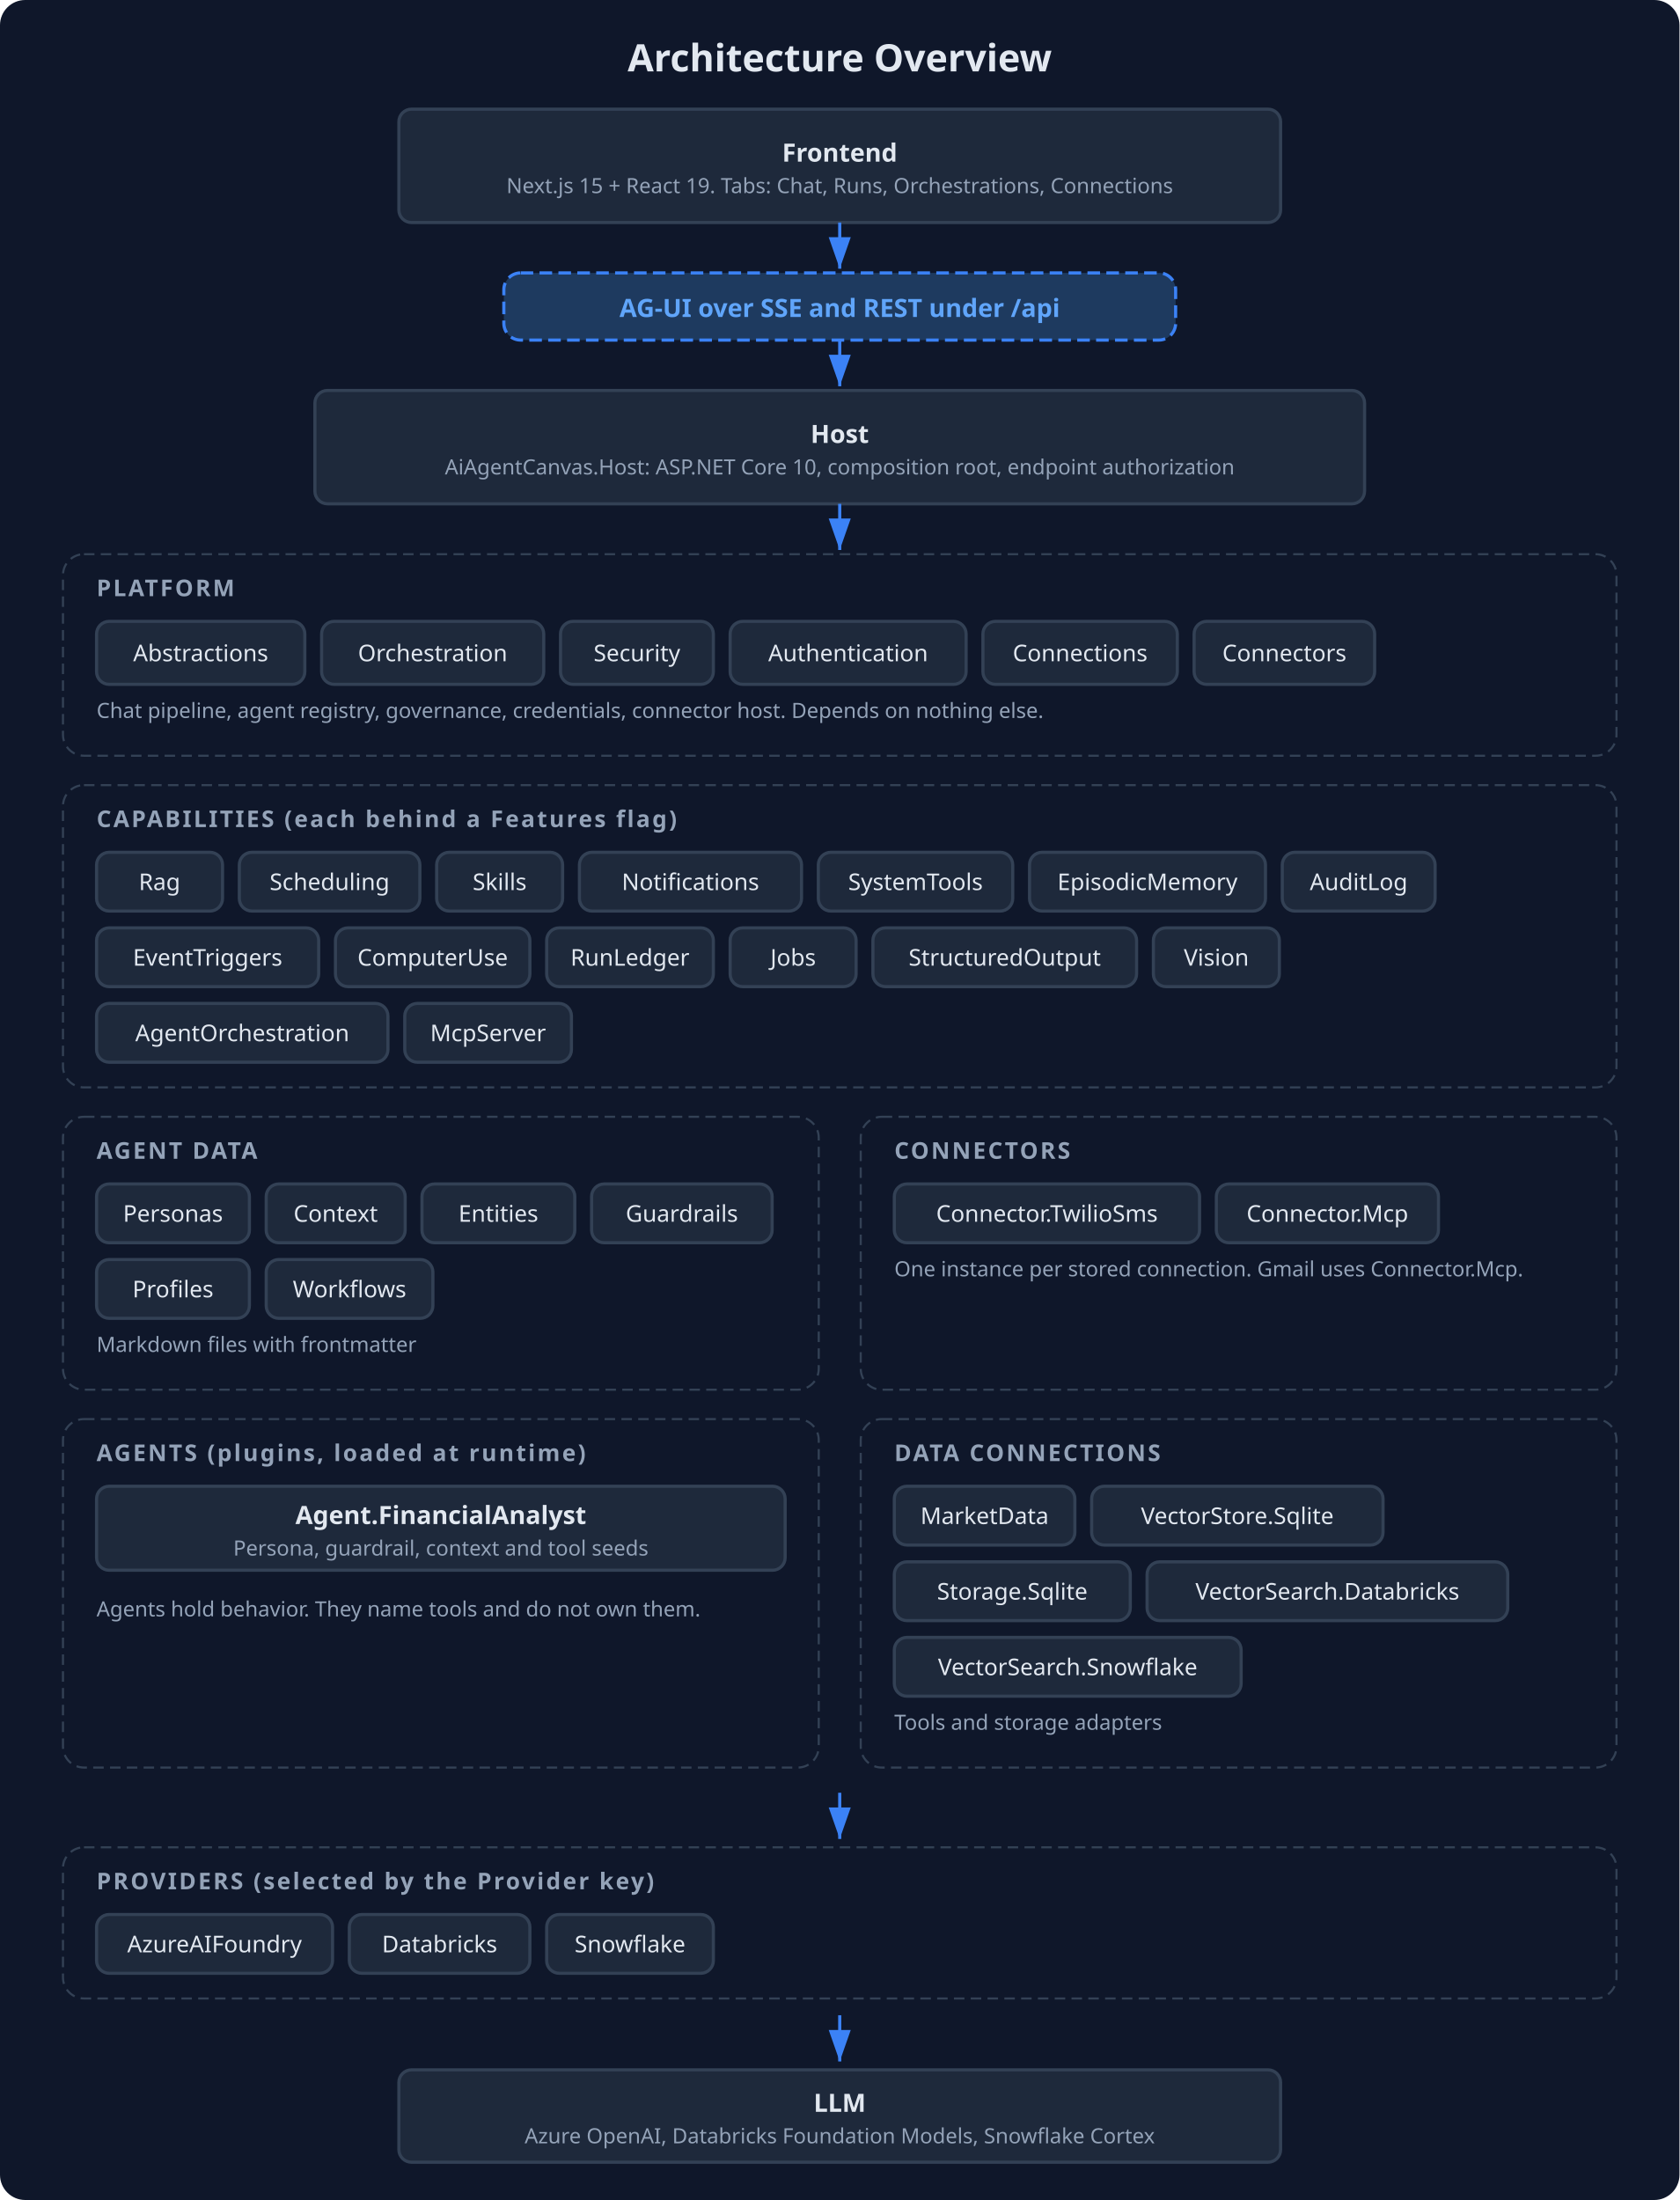
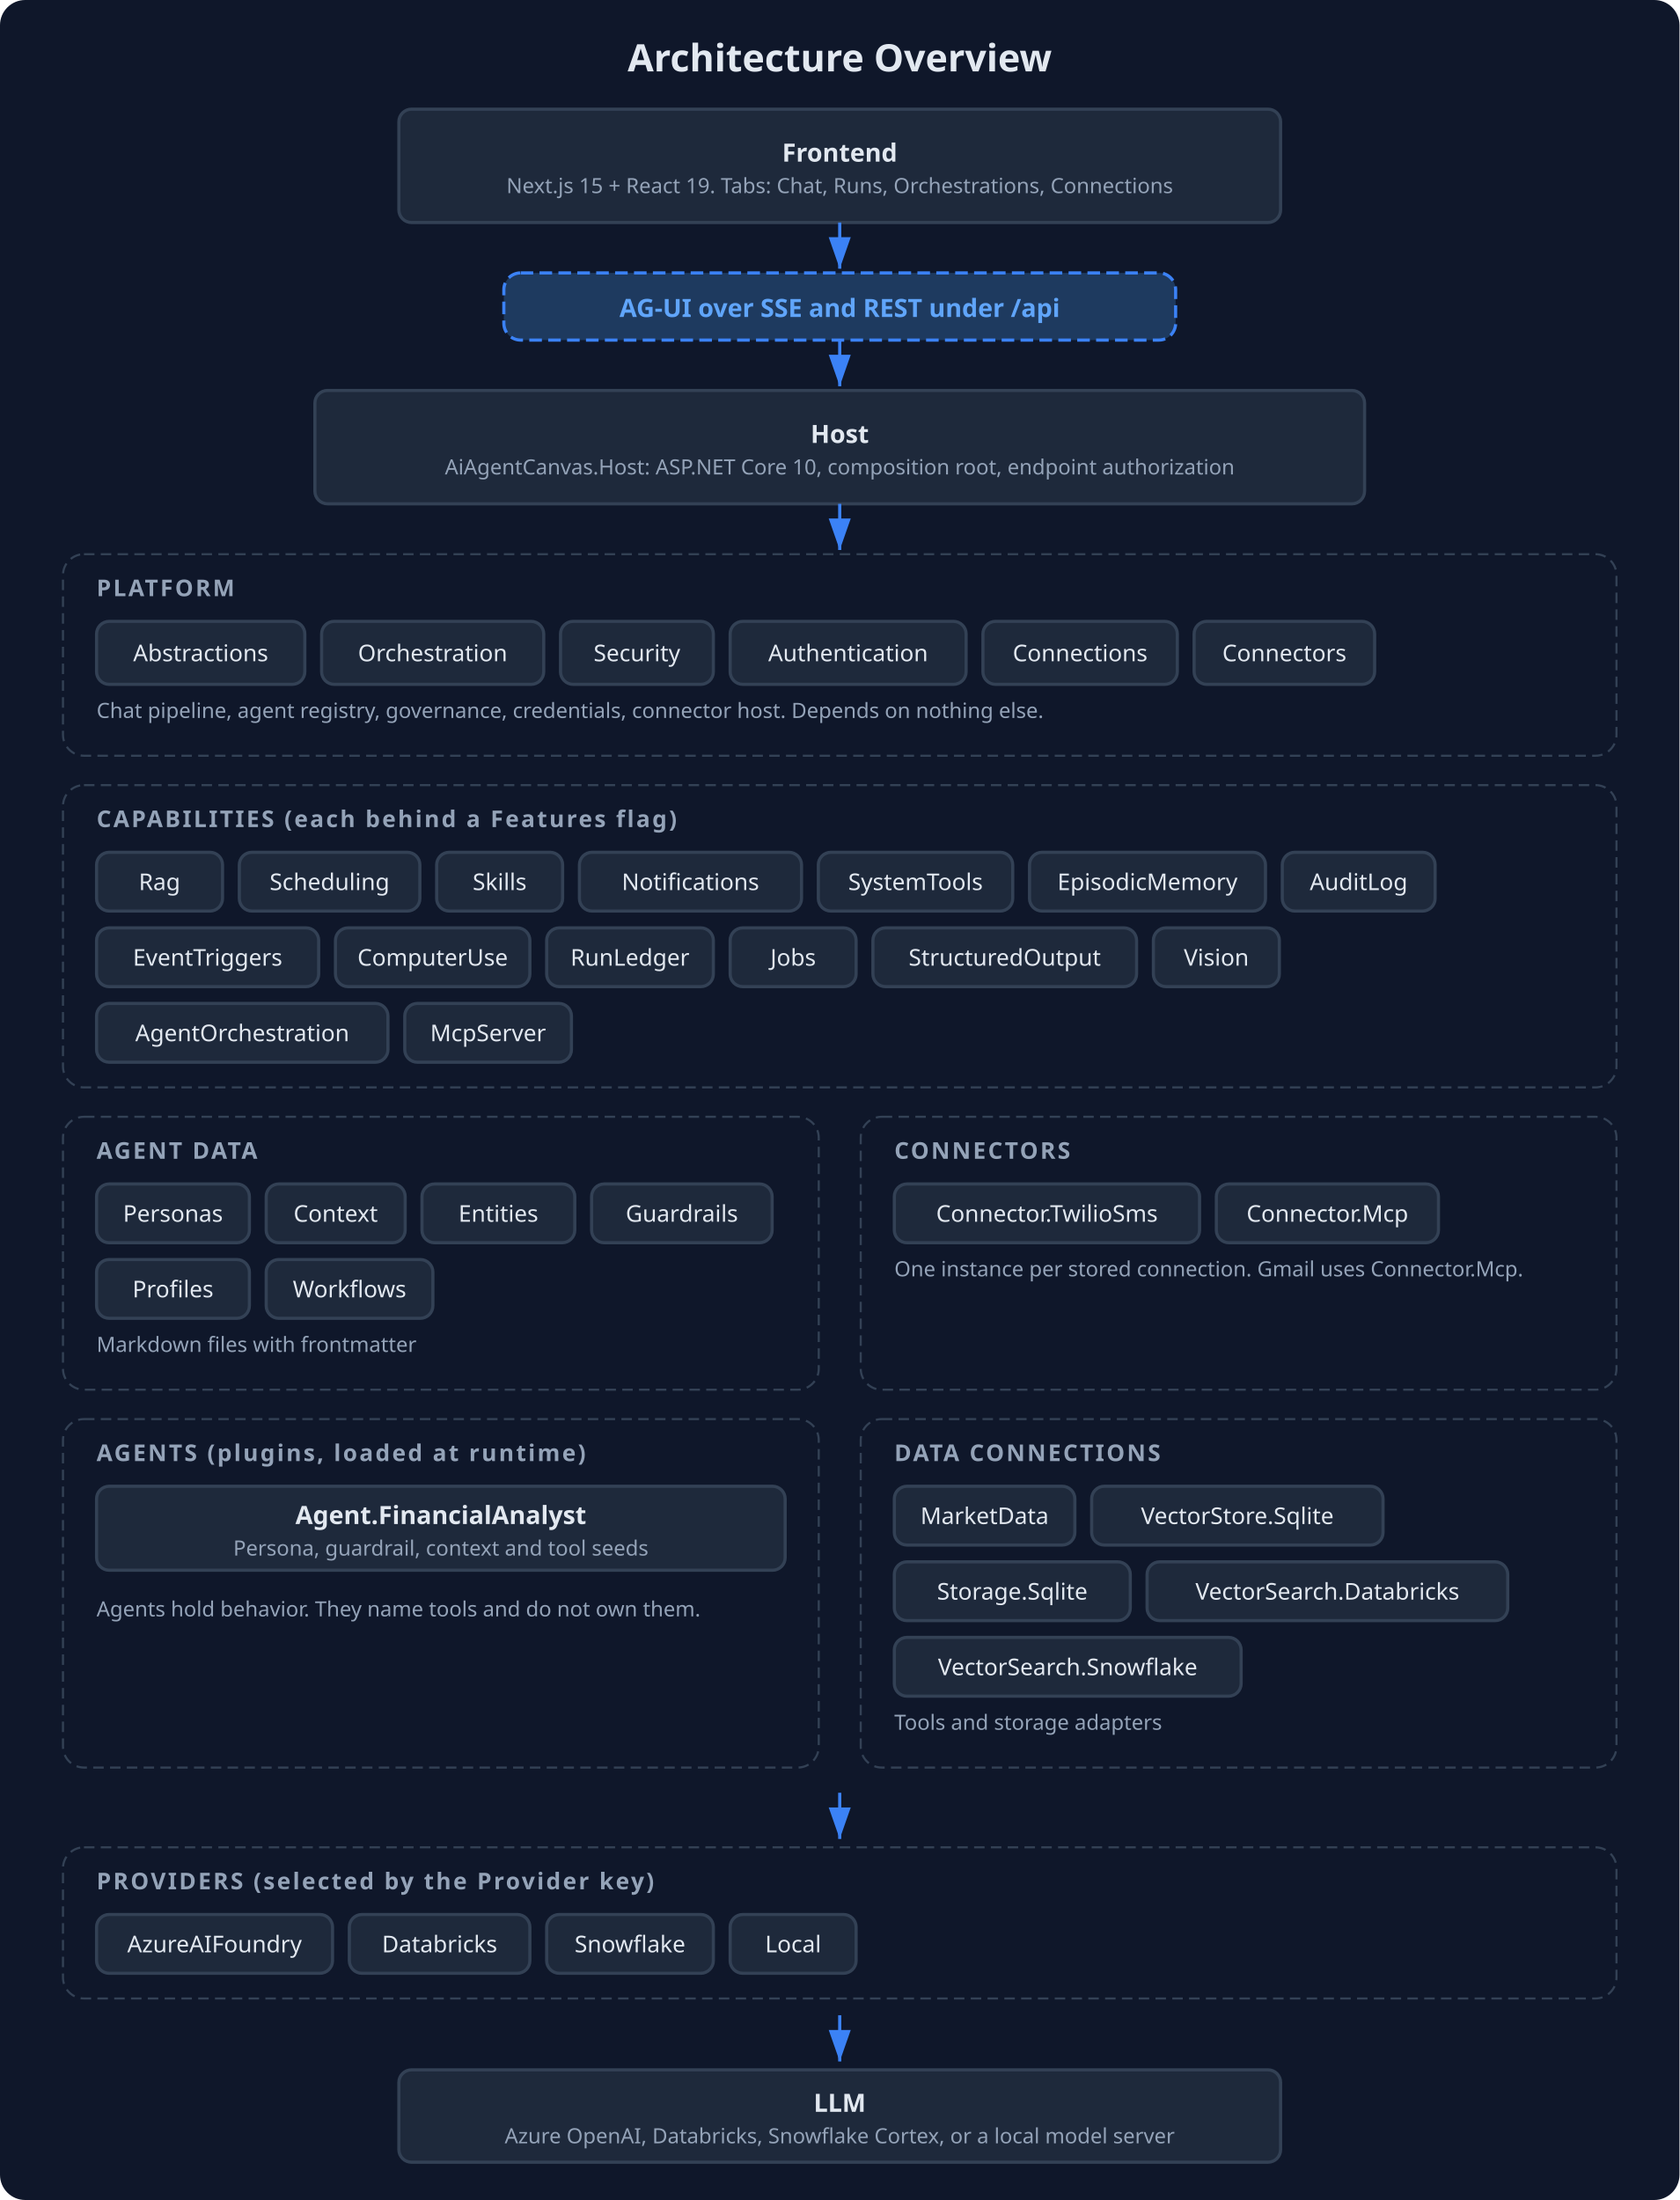
<svg xmlns="http://www.w3.org/2000/svg" viewBox="0 0 800 1048" font-family="Segoe UI, system-ui, sans-serif">
  <defs>
    <marker id="arrow" markerWidth="10" markerHeight="7" refX="10" refY="3.5" orient="auto">
      <polygon points="0 0, 10 3.5, 0 7" fill="#3b82f6" />
    </marker>
  </defs>
  <rect width="800" height="1048" rx="12" fill="#0f172a" />
  <text x="400" y="34" text-anchor="middle" fill="#e2e8f0" font-size="18" font-weight="600">Architecture Overview</text>
  <rect x="190" y="52" width="420" height="54" rx="6" fill="#1e293b" stroke="#334155" stroke-width="1.5" />
  <text x="400.0" y="77.0" text-anchor="middle" fill="#e2e8f0" font-size="12" font-weight="600">Frontend</text>
  <text x="400.0" y="92.0" text-anchor="middle" fill="#94a3b8" font-size="10">Next.js 15 + React 19. Tabs: Chat, Runs, Orchestrations, Connections</text>
  <line x1="400" y1="106" x2="400" y2="128" stroke="#3b82f6" stroke-width="1.5" marker-end="url(#arrow)" />
  <rect x="240" y="130" width="320" height="32" rx="8" fill="#1e3a5f" stroke="#3b82f6" stroke-width="1.5" stroke-dasharray="6,3" />
  <text x="400" y="151" text-anchor="middle" fill="#60a5fa" font-size="12" font-weight="600">AG-UI over SSE  and  REST under /api</text>
  <line x1="400" y1="162" x2="400" y2="184" stroke="#3b82f6" stroke-width="1.5" marker-end="url(#arrow)" />
  <rect x="150" y="186" width="500" height="54" rx="6" fill="#1e293b" stroke="#334155" stroke-width="1.5" />
  <text x="400.0" y="211.0" text-anchor="middle" fill="#e2e8f0" font-size="12" font-weight="600">Host</text>
  <text x="400.0" y="226.0" text-anchor="middle" fill="#94a3b8" font-size="10">AiAgentCanvas.Host: ASP.NET Core 10, composition root, endpoint authorization</text>
  <line x1="400" y1="240" x2="400" y2="262" stroke="#3b82f6" stroke-width="1.5" marker-end="url(#arrow)" />
  <rect x="30" y="264" width="740" height="96" rx="10" fill="none" stroke="#334155" stroke-width="1" stroke-dasharray="5,3" />
  <text x="46" y="284" text-anchor="start" fill="#94a3b8" font-size="11" font-weight="600" letter-spacing="1">PLATFORM</text>
  <rect x="46" y="296" width="99.2" height="30" rx="6" fill="#1e293b" stroke="#334155" stroke-width="1.5" />
  <text x="95.6" y="315.0" text-anchor="middle" fill="#e2e8f0" font-size="11">Abstractions</text>
  <rect x="153.2" y="296" width="105.8" height="30" rx="6" fill="#1e293b" stroke="#334155" stroke-width="1.5" />
  <text x="206.1" y="315.0" text-anchor="middle" fill="#e2e8f0" font-size="11">Orchestration</text>
  <rect x="267.0" y="296" width="72.8" height="30" rx="6" fill="#1e293b" stroke="#334155" stroke-width="1.5" />
  <text x="303.4" y="315.0" text-anchor="middle" fill="#e2e8f0" font-size="11">Security</text>
  <rect x="347.8" y="296" width="112.4" height="30" rx="6" fill="#1e293b" stroke="#334155" stroke-width="1.5" />
  <text x="404.0" y="315.0" text-anchor="middle" fill="#e2e8f0" font-size="11">Authentication</text>
  <rect x="468.2" y="296" width="92.6" height="30" rx="6" fill="#1e293b" stroke="#334155" stroke-width="1.5" />
  <text x="514.5" y="315.0" text-anchor="middle" fill="#e2e8f0" font-size="11">Connections</text>
  <rect x="568.8" y="296" width="86.0" height="30" rx="6" fill="#1e293b" stroke="#334155" stroke-width="1.5" />
  <text x="611.8" y="315.0" text-anchor="middle" fill="#e2e8f0" font-size="11">Connectors</text>
  <text x="46" y="342" text-anchor="start" fill="#94a3b8" font-size="10">Chat pipeline, agent registry, governance, credentials, connector host. Depends on nothing else.</text>
  <rect x="30" y="374" width="740" height="144" rx="10" fill="none" stroke="#334155" stroke-width="1" stroke-dasharray="5,3" />
  <text x="46" y="394" text-anchor="start" fill="#94a3b8" font-size="11" font-weight="600" letter-spacing="1">CAPABILITIES  (each behind a Features flag)</text>
  <rect x="46" y="406" width="60" height="28" rx="6" fill="#1e293b" stroke="#334155" stroke-width="1.5" />
  <text x="76.0" y="424.0" text-anchor="middle" fill="#e2e8f0" font-size="11">Rag</text>
  <rect x="114" y="406" width="86.0" height="28" rx="6" fill="#1e293b" stroke="#334155" stroke-width="1.5" />
  <text x="157.0" y="424.0" text-anchor="middle" fill="#e2e8f0" font-size="11">Scheduling</text>
  <rect x="208.0" y="406" width="60" height="28" rx="6" fill="#1e293b" stroke="#334155" stroke-width="1.5" />
  <text x="238.0" y="424.0" text-anchor="middle" fill="#e2e8f0" font-size="11">Skills</text>
  <rect x="276.0" y="406" width="105.8" height="28" rx="6" fill="#1e293b" stroke="#334155" stroke-width="1.5" />
  <text x="328.9" y="424.0" text-anchor="middle" fill="#e2e8f0" font-size="11">Notifications</text>
  <rect x="389.8" y="406" width="92.6" height="28" rx="6" fill="#1e293b" stroke="#334155" stroke-width="1.5" />
  <text x="436.1" y="424.0" text-anchor="middle" fill="#e2e8f0" font-size="11">SystemTools</text>
  <rect x="490.4" y="406" width="112.4" height="28" rx="6" fill="#1e293b" stroke="#334155" stroke-width="1.5" />
  <text x="546.6" y="424.0" text-anchor="middle" fill="#e2e8f0" font-size="11">EpisodicMemory</text>
  <rect x="610.8" y="406" width="72.8" height="28" rx="6" fill="#1e293b" stroke="#334155" stroke-width="1.5" />
  <text x="647.2" y="424.0" text-anchor="middle" fill="#e2e8f0" font-size="11">AuditLog</text>
  <rect x="46" y="442" width="105.8" height="28" rx="6" fill="#1e293b" stroke="#334155" stroke-width="1.5" />
  <text x="98.9" y="460.0" text-anchor="middle" fill="#e2e8f0" font-size="11">EventTriggers</text>
  <rect x="159.8" y="442" width="92.6" height="28" rx="6" fill="#1e293b" stroke="#334155" stroke-width="1.5" />
  <text x="206.1" y="460.0" text-anchor="middle" fill="#e2e8f0" font-size="11">ComputerUse</text>
  <rect x="260.4" y="442" width="79.4" height="28" rx="6" fill="#1e293b" stroke="#334155" stroke-width="1.5" />
  <text x="300.1" y="460.0" text-anchor="middle" fill="#e2e8f0" font-size="11">RunLedger</text>
  <rect x="347.8" y="442" width="60" height="28" rx="6" fill="#1e293b" stroke="#334155" stroke-width="1.5" />
  <text x="377.8" y="460.0" text-anchor="middle" fill="#e2e8f0" font-size="11">Jobs</text>
  <rect x="415.8" y="442" width="125.6" height="28" rx="6" fill="#1e293b" stroke="#334155" stroke-width="1.5" />
  <text x="478.6" y="460.0" text-anchor="middle" fill="#e2e8f0" font-size="11">StructuredOutput</text>
  <rect x="549.4" y="442" width="60" height="28" rx="6" fill="#1e293b" stroke="#334155" stroke-width="1.5" />
  <text x="579.4" y="460.0" text-anchor="middle" fill="#e2e8f0" font-size="11">Vision</text>
  <rect x="46" y="478" width="138.8" height="28" rx="6" fill="#1e293b" stroke="#334155" stroke-width="1.5" />
  <text x="115.4" y="496.0" text-anchor="middle" fill="#e2e8f0" font-size="11">AgentOrchestration</text>
  <rect x="192.8" y="478" width="79.4" height="28" rx="6" fill="#1e293b" stroke="#334155" stroke-width="1.5" />
  <text x="232.5" y="496.0" text-anchor="middle" fill="#e2e8f0" font-size="11">McpServer</text>
  <rect x="30" y="532" width="360" height="130" rx="10" fill="none" stroke="#334155" stroke-width="1" stroke-dasharray="5,3" />
  <text x="46" y="552" text-anchor="start" fill="#94a3b8" font-size="11" font-weight="600" letter-spacing="1">AGENT DATA</text>
  <rect x="46" y="564" width="72.8" height="28" rx="6" fill="#1e293b" stroke="#334155" stroke-width="1.5" />
  <text x="82.4" y="582.0" text-anchor="middle" fill="#e2e8f0" font-size="11">Personas</text>
  <rect x="126.8" y="564" width="66.2" height="28" rx="6" fill="#1e293b" stroke="#334155" stroke-width="1.5" />
  <text x="159.9" y="582.0" text-anchor="middle" fill="#e2e8f0" font-size="11">Context</text>
  <rect x="201.0" y="564" width="72.8" height="28" rx="6" fill="#1e293b" stroke="#334155" stroke-width="1.5" />
  <text x="237.4" y="582.0" text-anchor="middle" fill="#e2e8f0" font-size="11">Entities</text>
  <rect x="281.8" y="564" width="86.0" height="28" rx="6" fill="#1e293b" stroke="#334155" stroke-width="1.5" />
  <text x="324.8" y="582.0" text-anchor="middle" fill="#e2e8f0" font-size="11">Guardrails</text>
  <rect x="46" y="600" width="72.8" height="28" rx="6" fill="#1e293b" stroke="#334155" stroke-width="1.5" />
  <text x="82.4" y="618.0" text-anchor="middle" fill="#e2e8f0" font-size="11">Profiles</text>
  <rect x="126.8" y="600" width="79.4" height="28" rx="6" fill="#1e293b" stroke="#334155" stroke-width="1.5" />
  <text x="166.5" y="618.0" text-anchor="middle" fill="#e2e8f0" font-size="11">Workflows</text>
  <text x="46" y="644" text-anchor="start" fill="#94a3b8" font-size="10">Markdown files with frontmatter</text>
  <rect x="410" y="532" width="360" height="130" rx="10" fill="none" stroke="#334155" stroke-width="1" stroke-dasharray="5,3" />
  <text x="426" y="552" text-anchor="start" fill="#94a3b8" font-size="11" font-weight="600" letter-spacing="1">CONNECTORS</text>
  <rect x="426" y="564" width="145.4" height="28" rx="6" fill="#1e293b" stroke="#334155" stroke-width="1.5" />
  <text x="498.7" y="582.0" text-anchor="middle" fill="#e2e8f0" font-size="11">Connector.TwilioSms</text>
  <rect x="579.4" y="564" width="105.8" height="28" rx="6" fill="#1e293b" stroke="#334155" stroke-width="1.5" />
  <text x="632.3" y="582.0" text-anchor="middle" fill="#e2e8f0" font-size="11">Connector.Mcp</text>
  <text x="426" y="608" text-anchor="start" fill="#94a3b8" font-size="10">One instance per stored connection. Gmail uses Connector.Mcp.</text>
  <rect x="30" y="676" width="360" height="166" rx="10" fill="none" stroke="#334155" stroke-width="1" stroke-dasharray="5,3" />
  <text x="46" y="696" text-anchor="start" fill="#94a3b8" font-size="11" font-weight="600" letter-spacing="1">AGENTS  (plugins, loaded at runtime)</text>
  <rect x="46" y="708" width="328" height="40" rx="6" fill="#1e293b" stroke="#334155" stroke-width="1.5" />
  <text x="210.0" y="726.0" text-anchor="middle" fill="#e2e8f0" font-size="12" font-weight="600">Agent.FinancialAnalyst</text>
  <text x="210.0" y="741.0" text-anchor="middle" fill="#94a3b8" font-size="10">Persona, guardrail, context and tool seeds</text>
  <text x="46" y="770" text-anchor="start" fill="#94a3b8" font-size="10">Agents hold behavior. They name tools and do not own them.</text>
  <rect x="410" y="676" width="360" height="166" rx="10" fill="none" stroke="#334155" stroke-width="1" stroke-dasharray="5,3" />
  <text x="426" y="696" text-anchor="start" fill="#94a3b8" font-size="11" font-weight="600" letter-spacing="1">DATA CONNECTIONS</text>
  <rect x="426" y="708" width="86.0" height="28" rx="6" fill="#1e293b" stroke="#334155" stroke-width="1.5" />
  <text x="469.0" y="726.0" text-anchor="middle" fill="#e2e8f0" font-size="11">MarketData</text>
  <rect x="520.0" y="708" width="138.8" height="28" rx="6" fill="#1e293b" stroke="#334155" stroke-width="1.5" />
  <text x="589.4" y="726.0" text-anchor="middle" fill="#e2e8f0" font-size="11">VectorStore.Sqlite</text>
  <rect x="426" y="744" width="112.4" height="28" rx="6" fill="#1e293b" stroke="#334155" stroke-width="1.5" />
  <text x="482.2" y="762.0" text-anchor="middle" fill="#e2e8f0" font-size="11">Storage.Sqlite</text>
  <rect x="546.4" y="744" width="171.8" height="28" rx="6" fill="#1e293b" stroke="#334155" stroke-width="1.5" />
  <text x="632.3" y="762.0" text-anchor="middle" fill="#e2e8f0" font-size="11">VectorSearch.Databricks</text>
  <rect x="426" y="780" width="165.2" height="28" rx="6" fill="#1e293b" stroke="#334155" stroke-width="1.5" />
  <text x="508.6" y="798.0" text-anchor="middle" fill="#e2e8f0" font-size="11">VectorSearch.Snowflake</text>
  <text x="426" y="824" text-anchor="start" fill="#94a3b8" font-size="10">Tools and storage adapters</text>
  <line x1="400" y1="854" x2="400" y2="876" stroke="#3b82f6" stroke-width="1.5" marker-end="url(#arrow)" />
  <rect x="30" y="880" width="740" height="72" rx="10" fill="none" stroke="#334155" stroke-width="1" stroke-dasharray="5,3" />
  <text x="46" y="900" text-anchor="start" fill="#94a3b8" font-size="11" font-weight="600" letter-spacing="1">PROVIDERS  (selected by the Provider key)</text>
  <rect x="46" y="912" width="112.4" height="28" rx="6" fill="#1e293b" stroke="#334155" stroke-width="1.5" />
  <text x="102.2" y="930.0" text-anchor="middle" fill="#e2e8f0" font-size="11">AzureAIFoundry</text>
  <rect x="166.4" y="912" width="86.0" height="28" rx="6" fill="#1e293b" stroke="#334155" stroke-width="1.5" />
  <text x="209.4" y="930.0" text-anchor="middle" fill="#e2e8f0" font-size="11">Databricks</text>
  <rect x="260.4" y="912" width="79.4" height="28" rx="6" fill="#1e293b" stroke="#334155" stroke-width="1.5" />
  <text x="300.1" y="930.0" text-anchor="middle" fill="#e2e8f0" font-size="11">Snowflake</text>
+   <rect x="347.8" y="912" width="60" height="28" rx="6" fill="#1e293b" stroke="#334155" stroke-width="1.5" />
+   <text x="377.8" y="930.0" text-anchor="middle" fill="#e2e8f0" font-size="11">Local</text>
  <line x1="400" y1="960" x2="400" y2="982" stroke="#3b82f6" stroke-width="1.5" marker-end="url(#arrow)" />
  <rect x="190" y="986" width="420" height="44" rx="6" fill="#1e293b" stroke="#334155" stroke-width="1.5" />
  <text x="400.0" y="1006.0" text-anchor="middle" fill="#e2e8f0" font-size="12" font-weight="600">LLM</text>
-   <text x="400.0" y="1021.0" text-anchor="middle" fill="#94a3b8" font-size="10">Azure OpenAI, Databricks Foundation Models, Snowflake Cortex</text>
+   <text x="400.0" y="1021.0" text-anchor="middle" fill="#94a3b8" font-size="10">Azure OpenAI, Databricks, Snowflake Cortex, or a local model server</text>
</svg>
